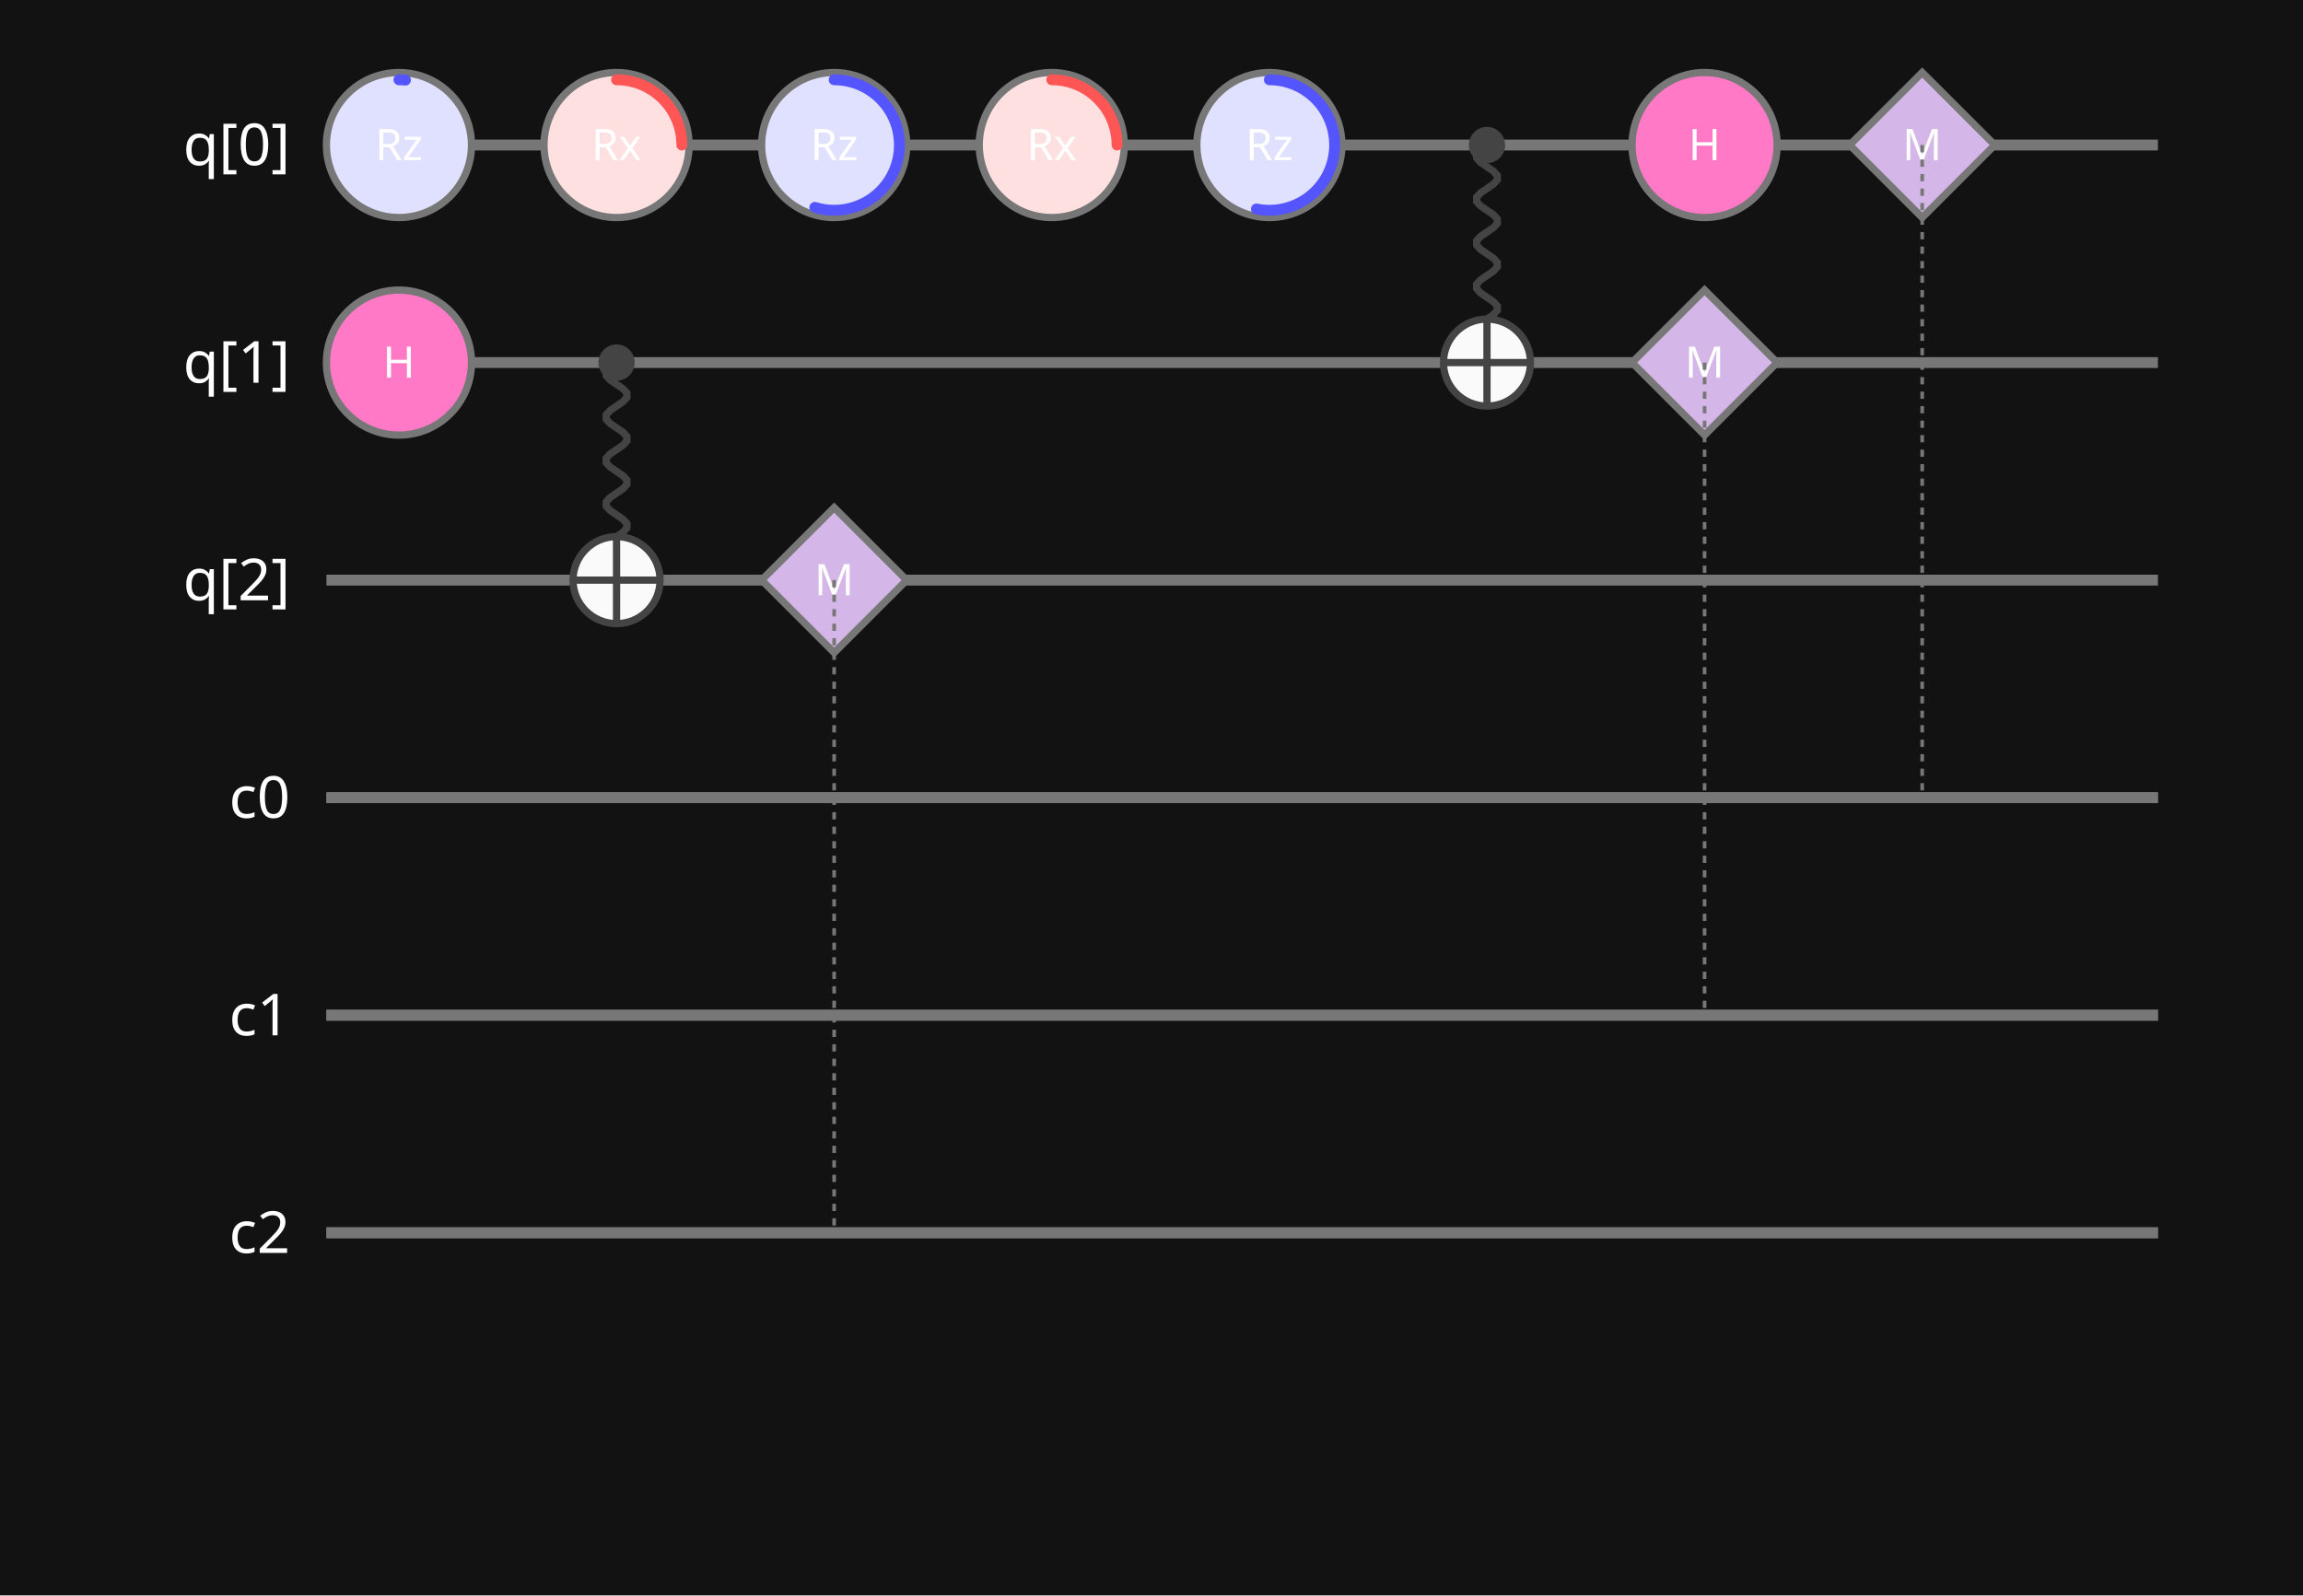
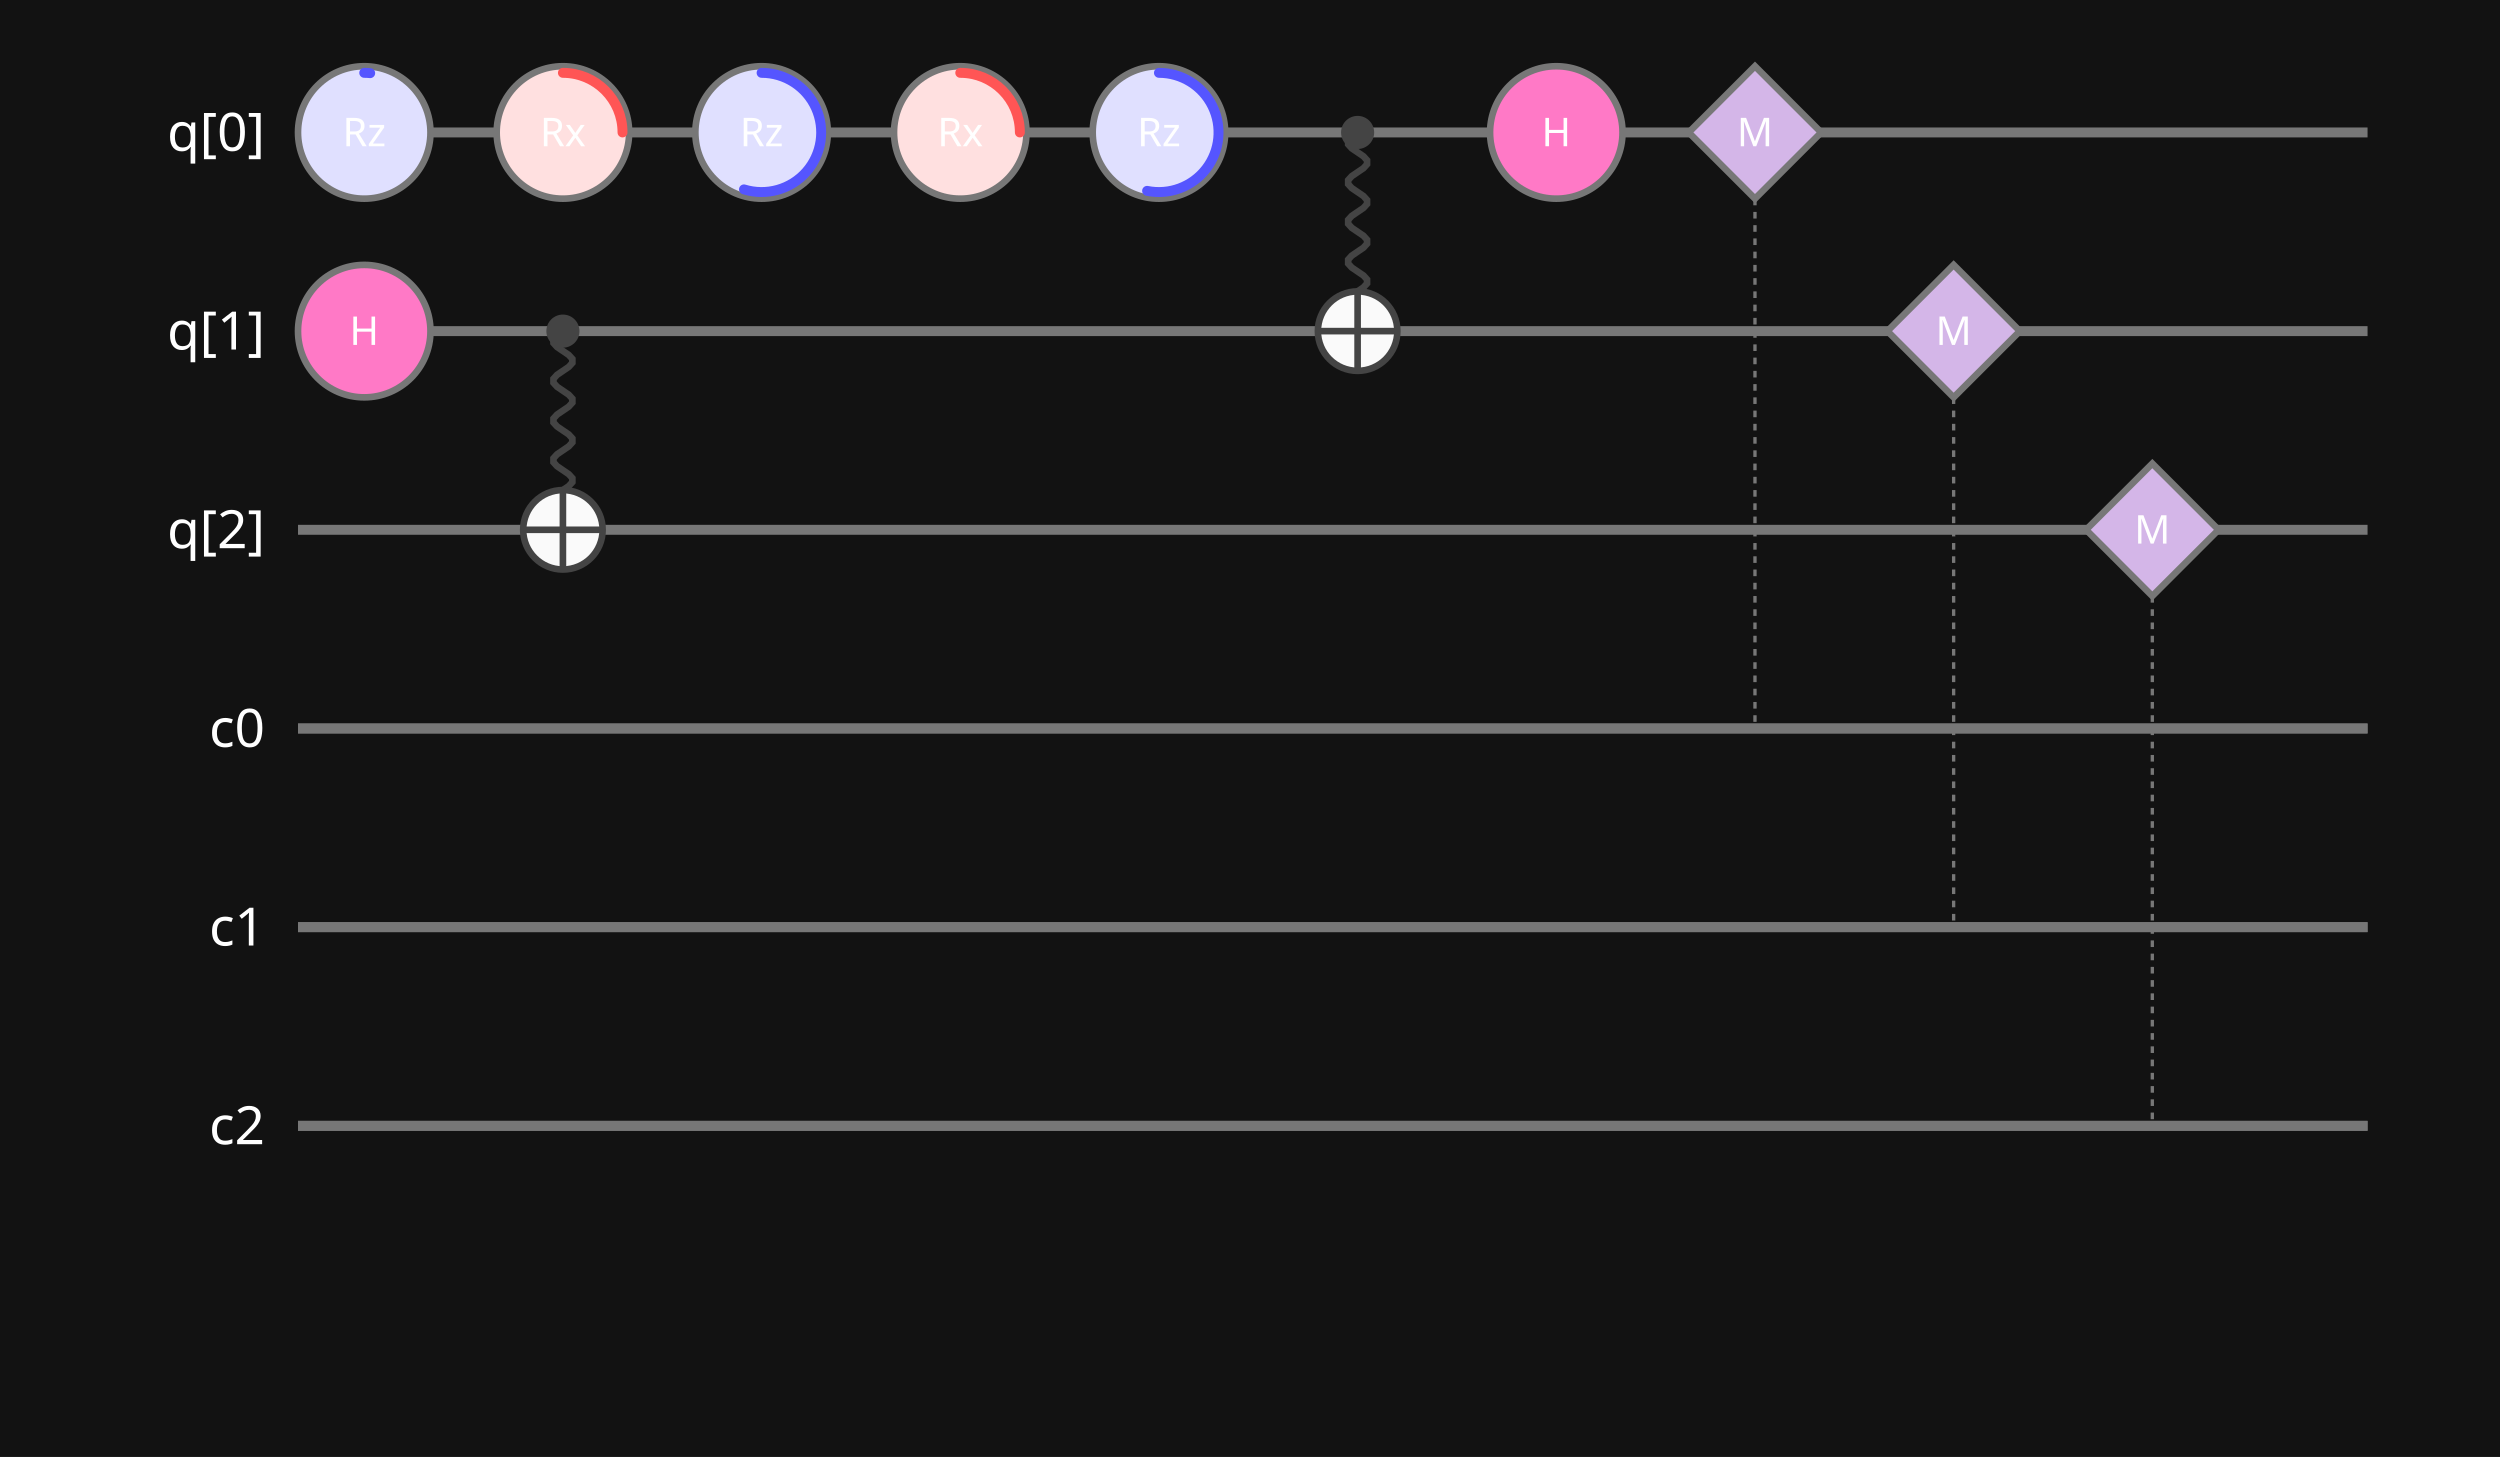
- <svg xmlns="http://www.w3.org/2000/svg" width="635.0" height="440" viewBox="0 0 635.0 440">
+ <svg xmlns="http://www.w3.org/2000/svg" width="755.0" height="440" viewBox="0 0 755.0 440">
  <rect width="100%" height="100%" fill="#121212" />
  <text x="80" y="220" fill="#ffffff" font-family="calibri" font-size="16" text-anchor="end" dominant-baseline="middle">c0</text>
  <text x="80" y="280" fill="#ffffff" font-family="calibri" font-size="16" text-anchor="end" dominant-baseline="middle">c1</text>
  <text x="80" y="340" fill="#ffffff" font-family="calibri" font-size="16" text-anchor="end" dominant-baseline="middle">c2</text>
  <text x="80" y="40" fill="#ffffff" font-family="calibri" font-size="16" text-anchor="end" dominant-baseline="middle">q[0]</text>
  <text x="80" y="100" fill="#ffffff" font-family="calibri" font-size="16" text-anchor="end" dominant-baseline="middle">q[1]</text>
  <text x="80" y="160" fill="#ffffff" font-family="calibri" font-size="16" text-anchor="end" dominant-baseline="middle">q[2]</text>
-   <line x1="90" y1="40" x2="595.0" y2="40" stroke="#777777" stroke-width="3" stroke-dasharray="" />
-   <line x1="90" y1="100" x2="595.0" y2="100" stroke="#777777" stroke-width="3" stroke-dasharray="" />
-   <line x1="90" y1="160" x2="595.0" y2="160" stroke="#777777" stroke-width="3" stroke-dasharray="" />
-   <line x1="90" y1="220" x2="595.0" y2="220" stroke="#777777" stroke-width="3" stroke-dasharray="" />
-   <line x1="90" y1="220" x2="595.0" y2="220" stroke="#777777" stroke-width="3" stroke-dasharray="" />
-   <line x1="90" y1="280" x2="595.0" y2="280" stroke="#777777" stroke-width="3" stroke-dasharray="" />
-   <line x1="90" y1="280" x2="595.0" y2="280" stroke="#777777" stroke-width="3" stroke-dasharray="" />
-   <line x1="90" y1="340" x2="595.0" y2="340" stroke="#777777" stroke-width="3" stroke-dasharray="" />
-   <line x1="90" y1="340" x2="595.0" y2="340" stroke="#777777" stroke-width="3" stroke-dasharray="" />
+   <line x1="90" y1="40" x2="715.0" y2="40" stroke="#777777" stroke-width="3" stroke-dasharray="" />
+   <line x1="90" y1="100" x2="715.0" y2="100" stroke="#777777" stroke-width="3" stroke-dasharray="" />
+   <line x1="90" y1="160" x2="715.0" y2="160" stroke="#777777" stroke-width="3" stroke-dasharray="" />
+   <line x1="90" y1="220" x2="715.0" y2="220" stroke="#777777" stroke-width="3" stroke-dasharray="" />
+   <line x1="90" y1="220" x2="715.0" y2="220" stroke="#777777" stroke-width="3" stroke-dasharray="" />
+   <line x1="90" y1="280" x2="715.0" y2="280" stroke="#777777" stroke-width="3" stroke-dasharray="" />
+   <line x1="90" y1="280" x2="715.0" y2="280" stroke="#777777" stroke-width="3" stroke-dasharray="" />
+   <line x1="90" y1="340" x2="715.0" y2="340" stroke="#777777" stroke-width="3" stroke-dasharray="" />
+   <line x1="90" y1="340" x2="715.0" y2="340" stroke="#777777" stroke-width="3" stroke-dasharray="" />
+   <path d="M 170.0 100.0 L 168.237 101.2 L 167.147 102.4 L 167.147 103.6 L 168.237 104.8 L 170.0 106.0 L 171.763 107.2 L 172.853 108.4 L 172.853 109.6 L 171.763 110.8 L 170.0 112.0 L 168.237 113.2 L 167.147 114.4 L 167.147 115.6 L 168.237 116.8 L 170.0 118.0 L 171.763 119.2 L 172.853 120.4 L 172.853 121.6 L 171.763 122.8 L 170.0 124.0 L 168.237 125.2 L 167.147 126.4 L 167.147 127.6 L 168.237 128.8 L 170.0 130.0 L 171.763 131.2 L 172.853 132.4 L 172.853 133.6 L 171.763 134.8 L 170.0 136.0 L 168.237 137.2 L 167.147 138.4 L 167.147 139.6 L 168.237 140.8 L 170.0 142.0 L 171.763 143.2 L 172.853 144.4 L 172.853 145.6 L 171.763 146.8 L 170.0 148.0 L 168.237 149.2 L 167.147 150.4 L 167.147 151.6 L 168.237 152.8 L 170.0 154.0 L 171.763 155.2 L 172.853 156.4 L 172.853 157.6 L 171.763 158.8 L 170 160.0" stroke="#444444" stroke-width="2" fill="none" stroke-dasharray="" />
+   <path d="M 410.0 40.0 L 408.237 41.2 L 407.147 42.4 L 407.147 43.6 L 408.237 44.8 L 410.0 46.0 L 411.763 47.2 L 412.853 48.4 L 412.853 49.6 L 411.763 50.8 L 410.0 52.0 L 408.237 53.2 L 407.147 54.4 L 407.147 55.6 L 408.237 56.8 L 410.0 58.0 L 411.763 59.2 L 412.853 60.4 L 412.853 61.6 L 411.763 62.8 L 410.0 64.0 L 408.237 65.2 L 407.147 66.4 L 407.147 67.6 L 408.237 68.8 L 410.0 70.0 L 411.763 71.2 L 412.853 72.4 L 412.853 73.6 L 411.763 74.8 L 410.0 76.0 L 408.237 77.2 L 407.147 78.4 L 407.147 79.6 L 408.237 80.8 L 410.0 82.0 L 411.763 83.2 L 412.853 84.4 L 412.853 85.6 L 411.763 86.8 L 410.0 88.0 L 408.237 89.2 L 407.147 90.4 L 407.147 91.6 L 408.237 92.8 L 410.0 94.0 L 411.763 95.2 L 412.853 96.4 L 412.853 97.6 L 411.763 98.8 L 410.0 100.0" stroke="#444444" stroke-width="2" fill="none" stroke-dasharray="" />
+   <line x1="530.0" y1="40" x2="530.0" y2="220" stroke="#777777" stroke-width="1" stroke-dasharray="2,2" />
+   <line x1="590.0" y1="100" x2="590.0" y2="280" stroke="#777777" stroke-width="1" stroke-dasharray="2,2" />
+   <line x1="650.0" y1="160" x2="650.0" y2="340" stroke="#777777" stroke-width="1" stroke-dasharray="2,2" />
  <circle cx="110.0" cy="40" r="20" fill="#e0e0ff" stroke="#777777" stroke-width="2" />
  <path d="M 110.0 22.0 A 18 18 0 0 1 111.797 22.09" fill="none" stroke="#5555ff" stroke-width="3" stroke-linecap="round" />
  <text x="110.0" y="40" fill="#ffffff" font-family="sans-serif" font-size="12" text-anchor="middle" dominant-baseline="middle">Rz</text>
  <circle cx="110.0" cy="100" r="20" fill="#ff79c6" stroke="#777777" stroke-width="2" />
  <text x="110.0" y="100" fill="#ffffff" font-family="sans-serif" font-size="12" text-anchor="middle" dominant-baseline="middle">H</text>
  <circle cx="170.0" cy="40" r="20" fill="#ffe0e0" stroke="#777777" stroke-width="2" />
  <path d="M 170.0 22.0 A 18 18 0 0 1 188.0 40.0" fill="none" stroke="#ff5555" stroke-width="3" stroke-linecap="round" />
  <text x="170.0" y="40" fill="#ffffff" font-family="sans-serif" font-size="12" text-anchor="middle" dominant-baseline="middle">Rx</text>
-   <path d="M 170.0 100.0 L 168.237 101.2 L 167.147 102.4 L 167.147 103.6 L 168.237 104.8 L 170.0 106.0 L 171.763 107.2 L 172.853 108.4 L 172.853 109.6 L 171.763 110.8 L 170.0 112.0 L 168.237 113.2 L 167.147 114.4 L 167.147 115.6 L 168.237 116.8 L 170.0 118.0 L 171.763 119.2 L 172.853 120.4 L 172.853 121.6 L 171.763 122.8 L 170.0 124.0 L 168.237 125.2 L 167.147 126.4 L 167.147 127.6 L 168.237 128.8 L 170.0 130.0 L 171.763 131.2 L 172.853 132.4 L 172.853 133.6 L 171.763 134.8 L 170.0 136.0 L 168.237 137.2 L 167.147 138.4 L 167.147 139.6 L 168.237 140.8 L 170.0 142.0 L 171.763 143.2 L 172.853 144.4 L 172.853 145.6 L 171.763 146.8 L 170.0 148.0 L 168.237 149.2 L 167.147 150.4 L 167.147 151.6 L 168.237 152.8 L 170.0 154.0 L 171.763 155.2 L 172.853 156.4 L 172.853 157.6 L 171.763 158.8 L 170 160.0" stroke="#444444" stroke-width="2" fill="none" stroke-dasharray="" />
  <circle cx="170.0" cy="100" r="5" fill="#444444" stroke="none" stroke-width="1" />
  <circle cx="170.0" cy="160" r="12" fill="#fafafa" stroke="#444444" stroke-width="2" />
  <line x1="158.0" y1="160" x2="182.0" y2="160" stroke="#444444" stroke-width="2" />
  <line x1="170.0" y1="148" x2="170.0" y2="172" stroke="#444444" stroke-width="2" />
  <circle cx="230.0" cy="40" r="20" fill="#e0e0ff" stroke="#777777" stroke-width="2" />
  <path d="M 230.0 22.0 A 18 18 0 1 1 224.681 57.196" fill="none" stroke="#5555ff" stroke-width="3" stroke-linecap="round" />
  <text x="230.0" y="40" fill="#ffffff" font-family="sans-serif" font-size="12" text-anchor="middle" dominant-baseline="middle">Rz</text>
-   <polygon points="230.0,140 250.0,160 230.0,180 210.0,160" fill="#d4b6e8" stroke="#777777" stroke-width="2" />
-   <text x="230.0" y="160" fill="#ffffff" font-family="sans-serif" font-size="12" text-anchor="middle" dominant-baseline="middle">M</text>
-   <line x1="230.0" y1="160" x2="230.0" y2="340" stroke="#777777" stroke-width="1" stroke-dasharray="2,2" />
  <circle cx="290.0" cy="40" r="20" fill="#ffe0e0" stroke="#777777" stroke-width="2" />
  <path d="M 290.0 22.0 A 18 18 0 0 1 308.0 40.0" fill="none" stroke="#ff5555" stroke-width="3" stroke-linecap="round" />
  <text x="290.0" y="40" fill="#ffffff" font-family="sans-serif" font-size="12" text-anchor="middle" dominant-baseline="middle">Rx</text>
  <circle cx="350.0" cy="40" r="20" fill="#e0e0ff" stroke="#777777" stroke-width="2" />
  <path d="M 350.0 22.0 A 18 18 0 1 1 346.424 57.641" fill="none" stroke="#5555ff" stroke-width="3" stroke-linecap="round" />
  <text x="350.0" y="40" fill="#ffffff" font-family="sans-serif" font-size="12" text-anchor="middle" dominant-baseline="middle">Rz</text>
-   <path d="M 410.0 40.0 L 408.237 41.2 L 407.147 42.4 L 407.147 43.6 L 408.237 44.8 L 410.0 46.0 L 411.763 47.2 L 412.853 48.4 L 412.853 49.6 L 411.763 50.8 L 410.0 52.0 L 408.237 53.2 L 407.147 54.4 L 407.147 55.6 L 408.237 56.8 L 410.0 58.0 L 411.763 59.2 L 412.853 60.4 L 412.853 61.6 L 411.763 62.8 L 410.0 64.0 L 408.237 65.2 L 407.147 66.4 L 407.147 67.6 L 408.237 68.8 L 410.0 70.0 L 411.763 71.2 L 412.853 72.4 L 412.853 73.6 L 411.763 74.8 L 410.0 76.0 L 408.237 77.2 L 407.147 78.4 L 407.147 79.6 L 408.237 80.8 L 410.0 82.0 L 411.763 83.2 L 412.853 84.4 L 412.853 85.6 L 411.763 86.8 L 410.0 88.0 L 408.237 89.2 L 407.147 90.4 L 407.147 91.6 L 408.237 92.8 L 410.0 94.0 L 411.763 95.2 L 412.853 96.4 L 412.853 97.6 L 411.763 98.8 L 410.0 100.0" stroke="#444444" stroke-width="2" fill="none" stroke-dasharray="" />
  <circle cx="410.0" cy="40" r="5" fill="#444444" stroke="none" stroke-width="1" />
  <circle cx="410.0" cy="100" r="12" fill="#fafafa" stroke="#444444" stroke-width="2" />
  <line x1="398.0" y1="100" x2="422.0" y2="100" stroke="#444444" stroke-width="2" />
  <line x1="410.0" y1="88" x2="410.0" y2="112" stroke="#444444" stroke-width="2" />
  <circle cx="470.0" cy="40" r="20" fill="#ff79c6" stroke="#777777" stroke-width="2" />
  <text x="470.0" y="40" fill="#ffffff" font-family="sans-serif" font-size="12" text-anchor="middle" dominant-baseline="middle">H</text>
-   <polygon points="470.0,80 490.0,100 470.0,120 450.0,100" fill="#d4b6e8" stroke="#777777" stroke-width="2" />
-   <text x="470.0" y="100" fill="#ffffff" font-family="sans-serif" font-size="12" text-anchor="middle" dominant-baseline="middle">M</text>
-   <line x1="470.0" y1="100" x2="470.0" y2="280" stroke="#777777" stroke-width="1" stroke-dasharray="2,2" />
  <polygon points="530.0,20 550.0,40 530.0,60 510.0,40" fill="#d4b6e8" stroke="#777777" stroke-width="2" />
  <text x="530.0" y="40" fill="#ffffff" font-family="sans-serif" font-size="12" text-anchor="middle" dominant-baseline="middle">M</text>
-   <line x1="530.0" y1="40" x2="530.0" y2="220" stroke="#777777" stroke-width="1" stroke-dasharray="2,2" />
+   <polygon points="590.0,80 610.0,100 590.0,120 570.0,100" fill="#d4b6e8" stroke="#777777" stroke-width="2" />
+   <text x="590.0" y="100" fill="#ffffff" font-family="sans-serif" font-size="12" text-anchor="middle" dominant-baseline="middle">M</text>
+   <polygon points="650.0,140 670.0,160 650.0,180 630.0,160" fill="#d4b6e8" stroke="#777777" stroke-width="2" />
+   <text x="650.0" y="160" fill="#ffffff" font-family="sans-serif" font-size="12" text-anchor="middle" dominant-baseline="middle">M</text>
</svg>
